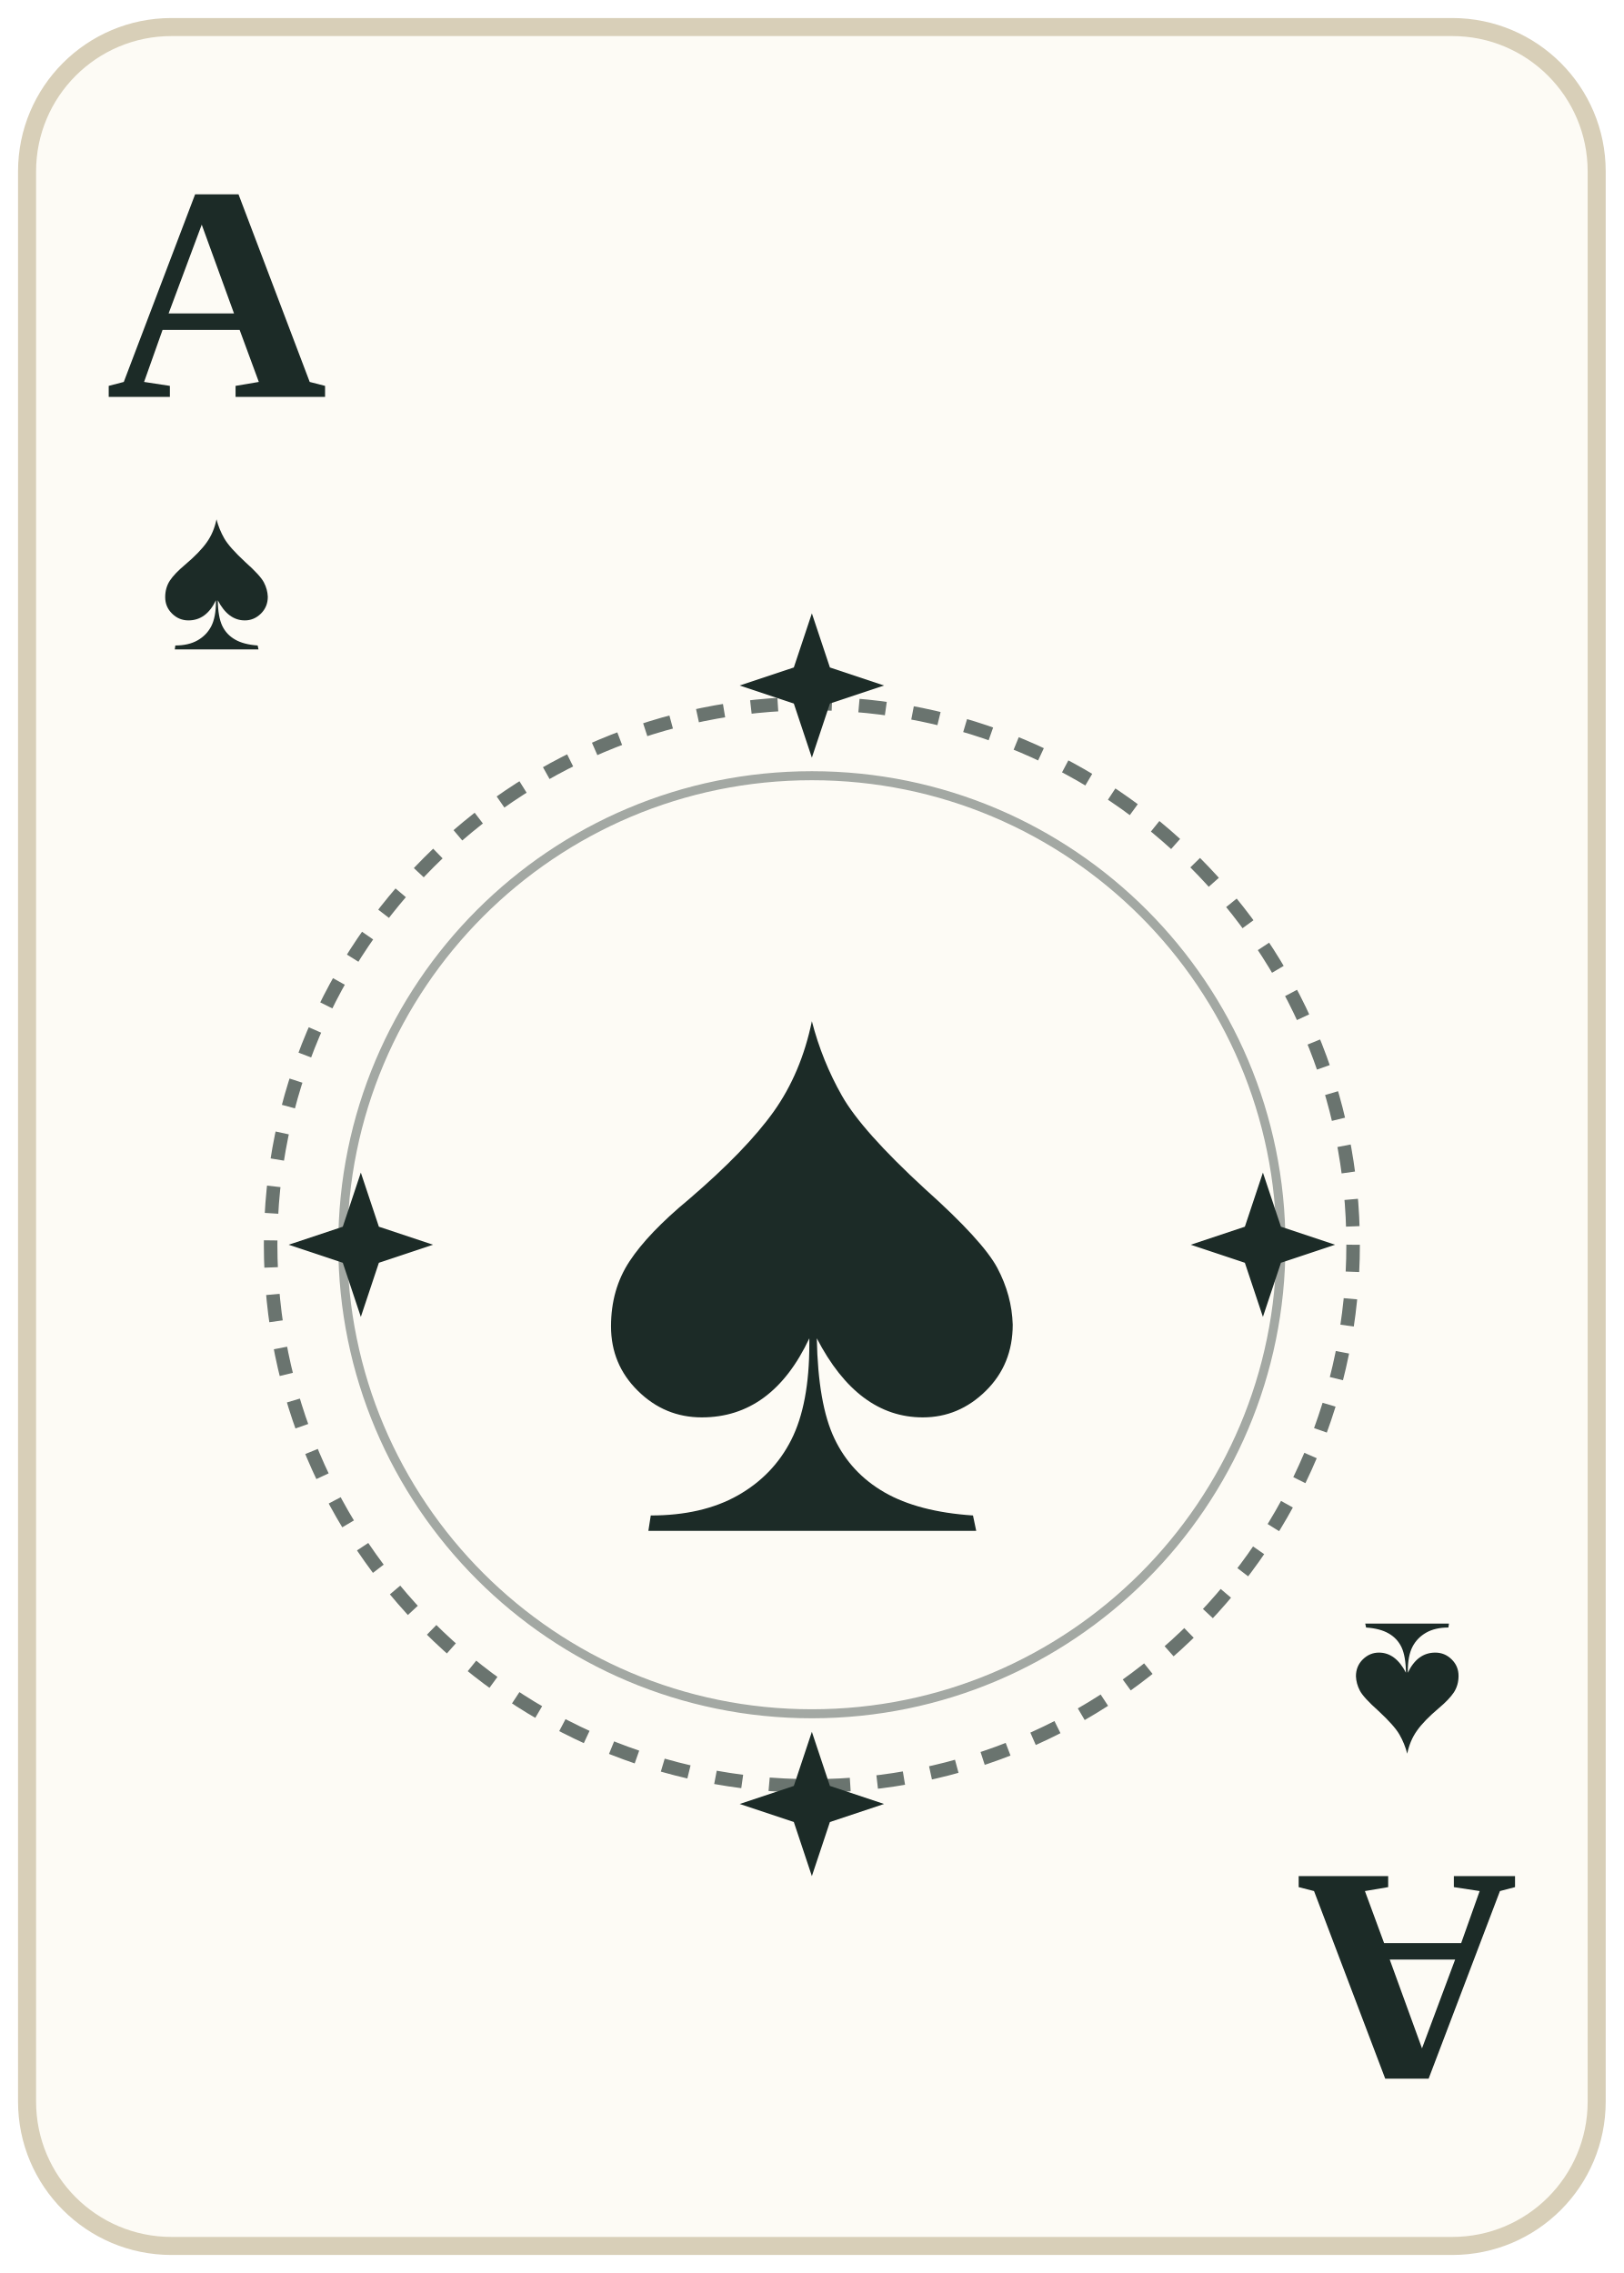
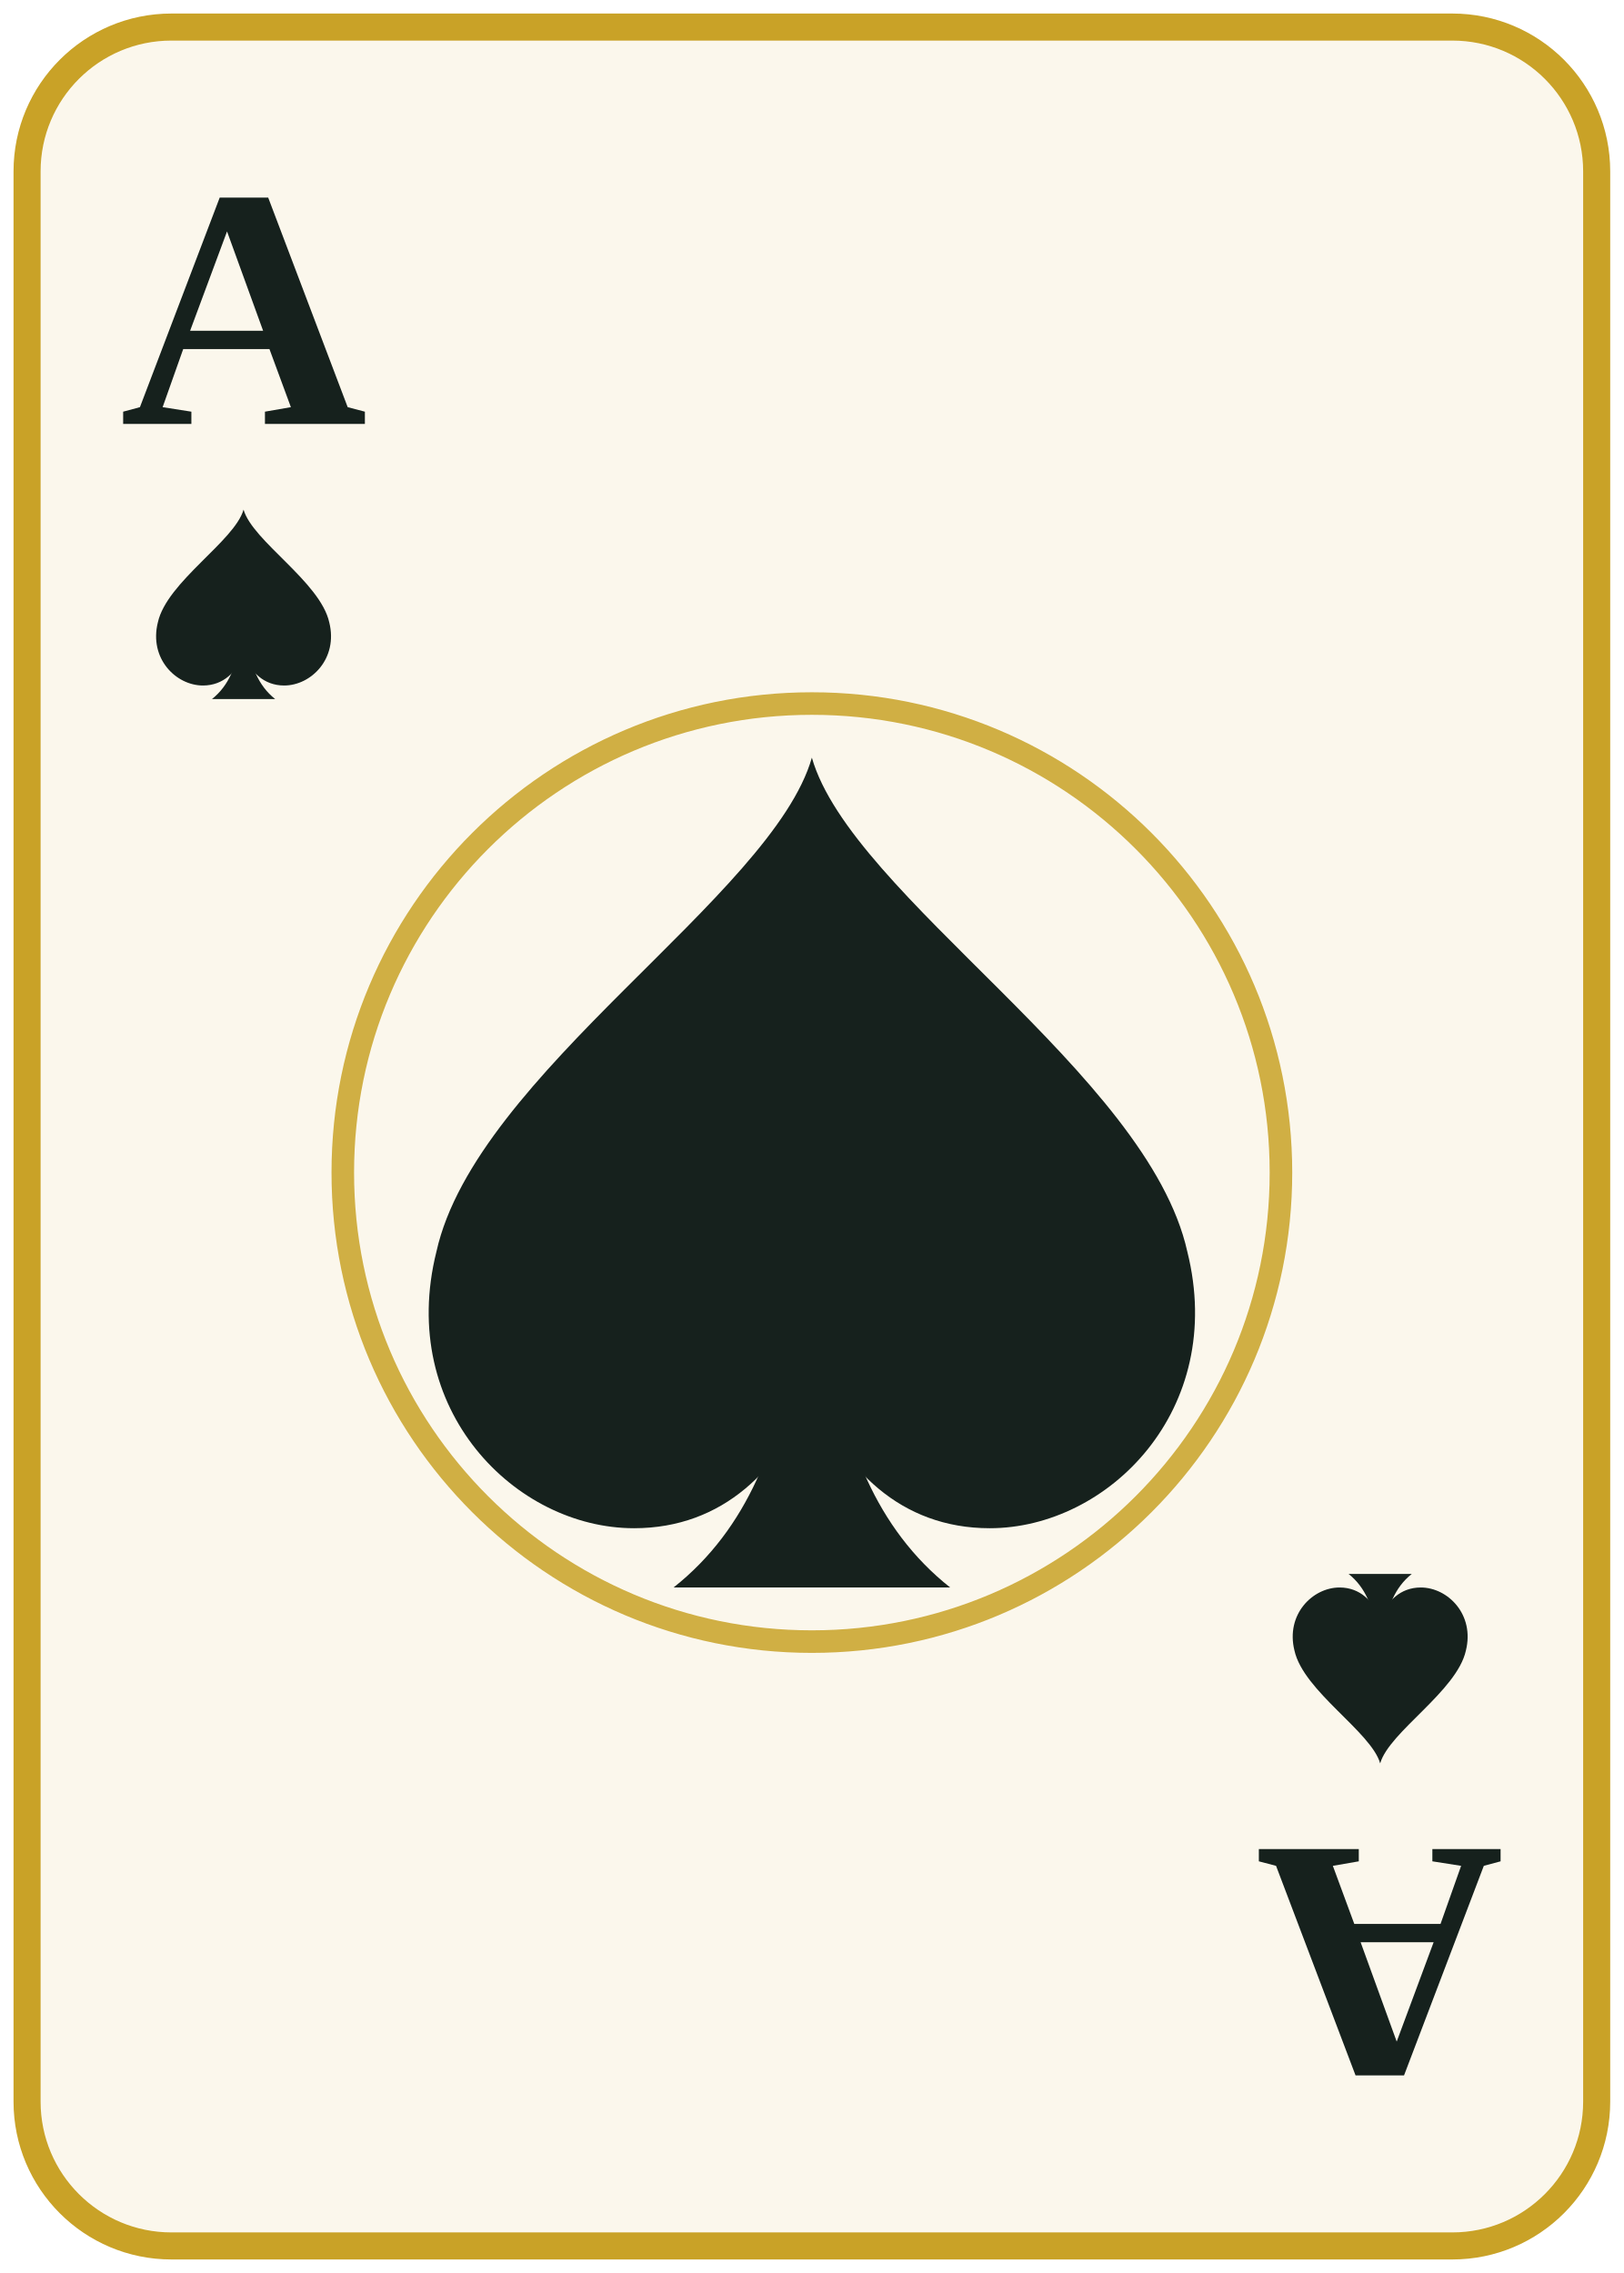
<svg xmlns="http://www.w3.org/2000/svg" viewBox="0 0 180 252" width="180" height="252">
-   <rect x="3" y="3" width="174" height="246" rx="16" fill="#fdfbf5" stroke="#d8cfb8" stroke-width="2" />
-   <g fill="#1c2b27" font-family="Georgia, 'Times New Roman', serif" font-weight="700">
-     <g>
-       <text x="24" y="44" font-size="34" text-anchor="middle">A</text>
-       <text x="24" y="72" font-size="24" text-anchor="middle">♠</text>
-     </g>
-     <g transform="rotate(180 90 126)">
-       <text x="24" y="44" font-size="34" text-anchor="middle">A</text>
-       <text x="24" y="72" font-size="24" text-anchor="middle">♠</text>
+   <rect x="3" y="3" width="174" height="246" rx="16" fill="#fbf7ec" stroke="#c9a227" stroke-width="3" />
+   <g transform="translate(27 47)">
+     <text x="0" y="0" font-family="Georgia, 'Times New Roman', serif" font-weight="700" font-size="38" text-anchor="middle" fill="#16211d">A</text>
+     <g transform="translate(0.00 20.00) scale(0.5)" fill="#16211d">
+       <path d="M0 -21 C-2 -14 -17 -5 -19 4 C-21 12 -15 18 -9 18 C-4.5 18 -1.5 15 0 11 C1.5 15 4.5 18 9 18 C15 18 21 12 19 4 C17 -5 2 -14 0 -21 Z" />
+       <path d="M-7 21 C-3.2 18 -1.6 13.5 -1 9 L1 9 C1.6 13.5 3.2 18 7 21 Z" />
    </g>
  </g>
-   <g stroke="#1c2b27" fill="none">
-     <circle cx="90" cy="138" r="60" stroke-width="1.5" stroke-dasharray="3 3" opacity="0.65" />
-     <circle cx="90" cy="138" r="52" stroke-width="1.0" opacity="0.4" />
-     <path d="M 90,68 L 92,74 L 98,76 L 92,78 L 90,84 L 88,78 L 82,76 L 88,74 Z" fill="#1c2b27" stroke="none" />
-     <path d="M 90,192 L 92,198 L 98,200 L 92,202 L 90,208 L 88,202 L 82,200 L 88,198 Z" fill="#1c2b27" stroke="none" />
-     <path d="M 32,138 L 38,136 L 40,130 L 42,136 L 48,138 L 42,140 L 40,146 L 38,140 Z" fill="#1c2b27" stroke="none" />
-     <path d="M 132,138 L 138,136 L 140,130 L 142,136 L 148,138 L 142,140 L 140,146 L 138,140 Z" fill="#1c2b27" stroke="none" />
+   <g transform="translate(153 205) rotate(180)">
+     <text x="0" y="0" font-family="Georgia, 'Times New Roman', serif" font-weight="700" font-size="38" text-anchor="middle" fill="#16211d">A</text>
+     <g transform="translate(0.00 20.00) scale(0.5)" fill="#16211d">
+       <path d="M0 -21 C-2 -14 -17 -5 -19 4 C-21 12 -15 18 -9 18 C-4.5 18 -1.5 15 0 11 C1.5 15 4.5 18 9 18 C15 18 21 12 19 4 C17 -5 2 -14 0 -21 Z" />
+       <path d="M-7 21 C-3.2 18 -1.6 13.5 -1 9 L1 9 C1.6 13.5 3.2 18 7 21 Z" />
+     </g>
  </g>
-   <g fill="#1c2b27" font-family="Georgia, 'Times New Roman', serif" font-weight="700">
-     <text x="90" y="138" font-size="94" text-anchor="middle" dominant-baseline="central">♠</text>
+   <circle cx="90" cy="130" r="52" fill="none" stroke="#c9a227" stroke-width="2.5" opacity="0.85" />
+   <g transform="translate(90.00 130.00) scale(2.19048)" fill="#16211d">
+     <path d="M0 -21 C-2 -14 -17 -5 -19 4 C-21 12 -15 18 -9 18 C-4.5 18 -1.5 15 0 11 C1.5 15 4.5 18 9 18 C15 18 21 12 19 4 C17 -5 2 -14 0 -21 Z" />
+     <path d="M-7 21 C-3.2 18 -1.6 13.5 -1 9 L1 9 C1.6 13.5 3.2 18 7 21 Z" />
  </g>
</svg>
